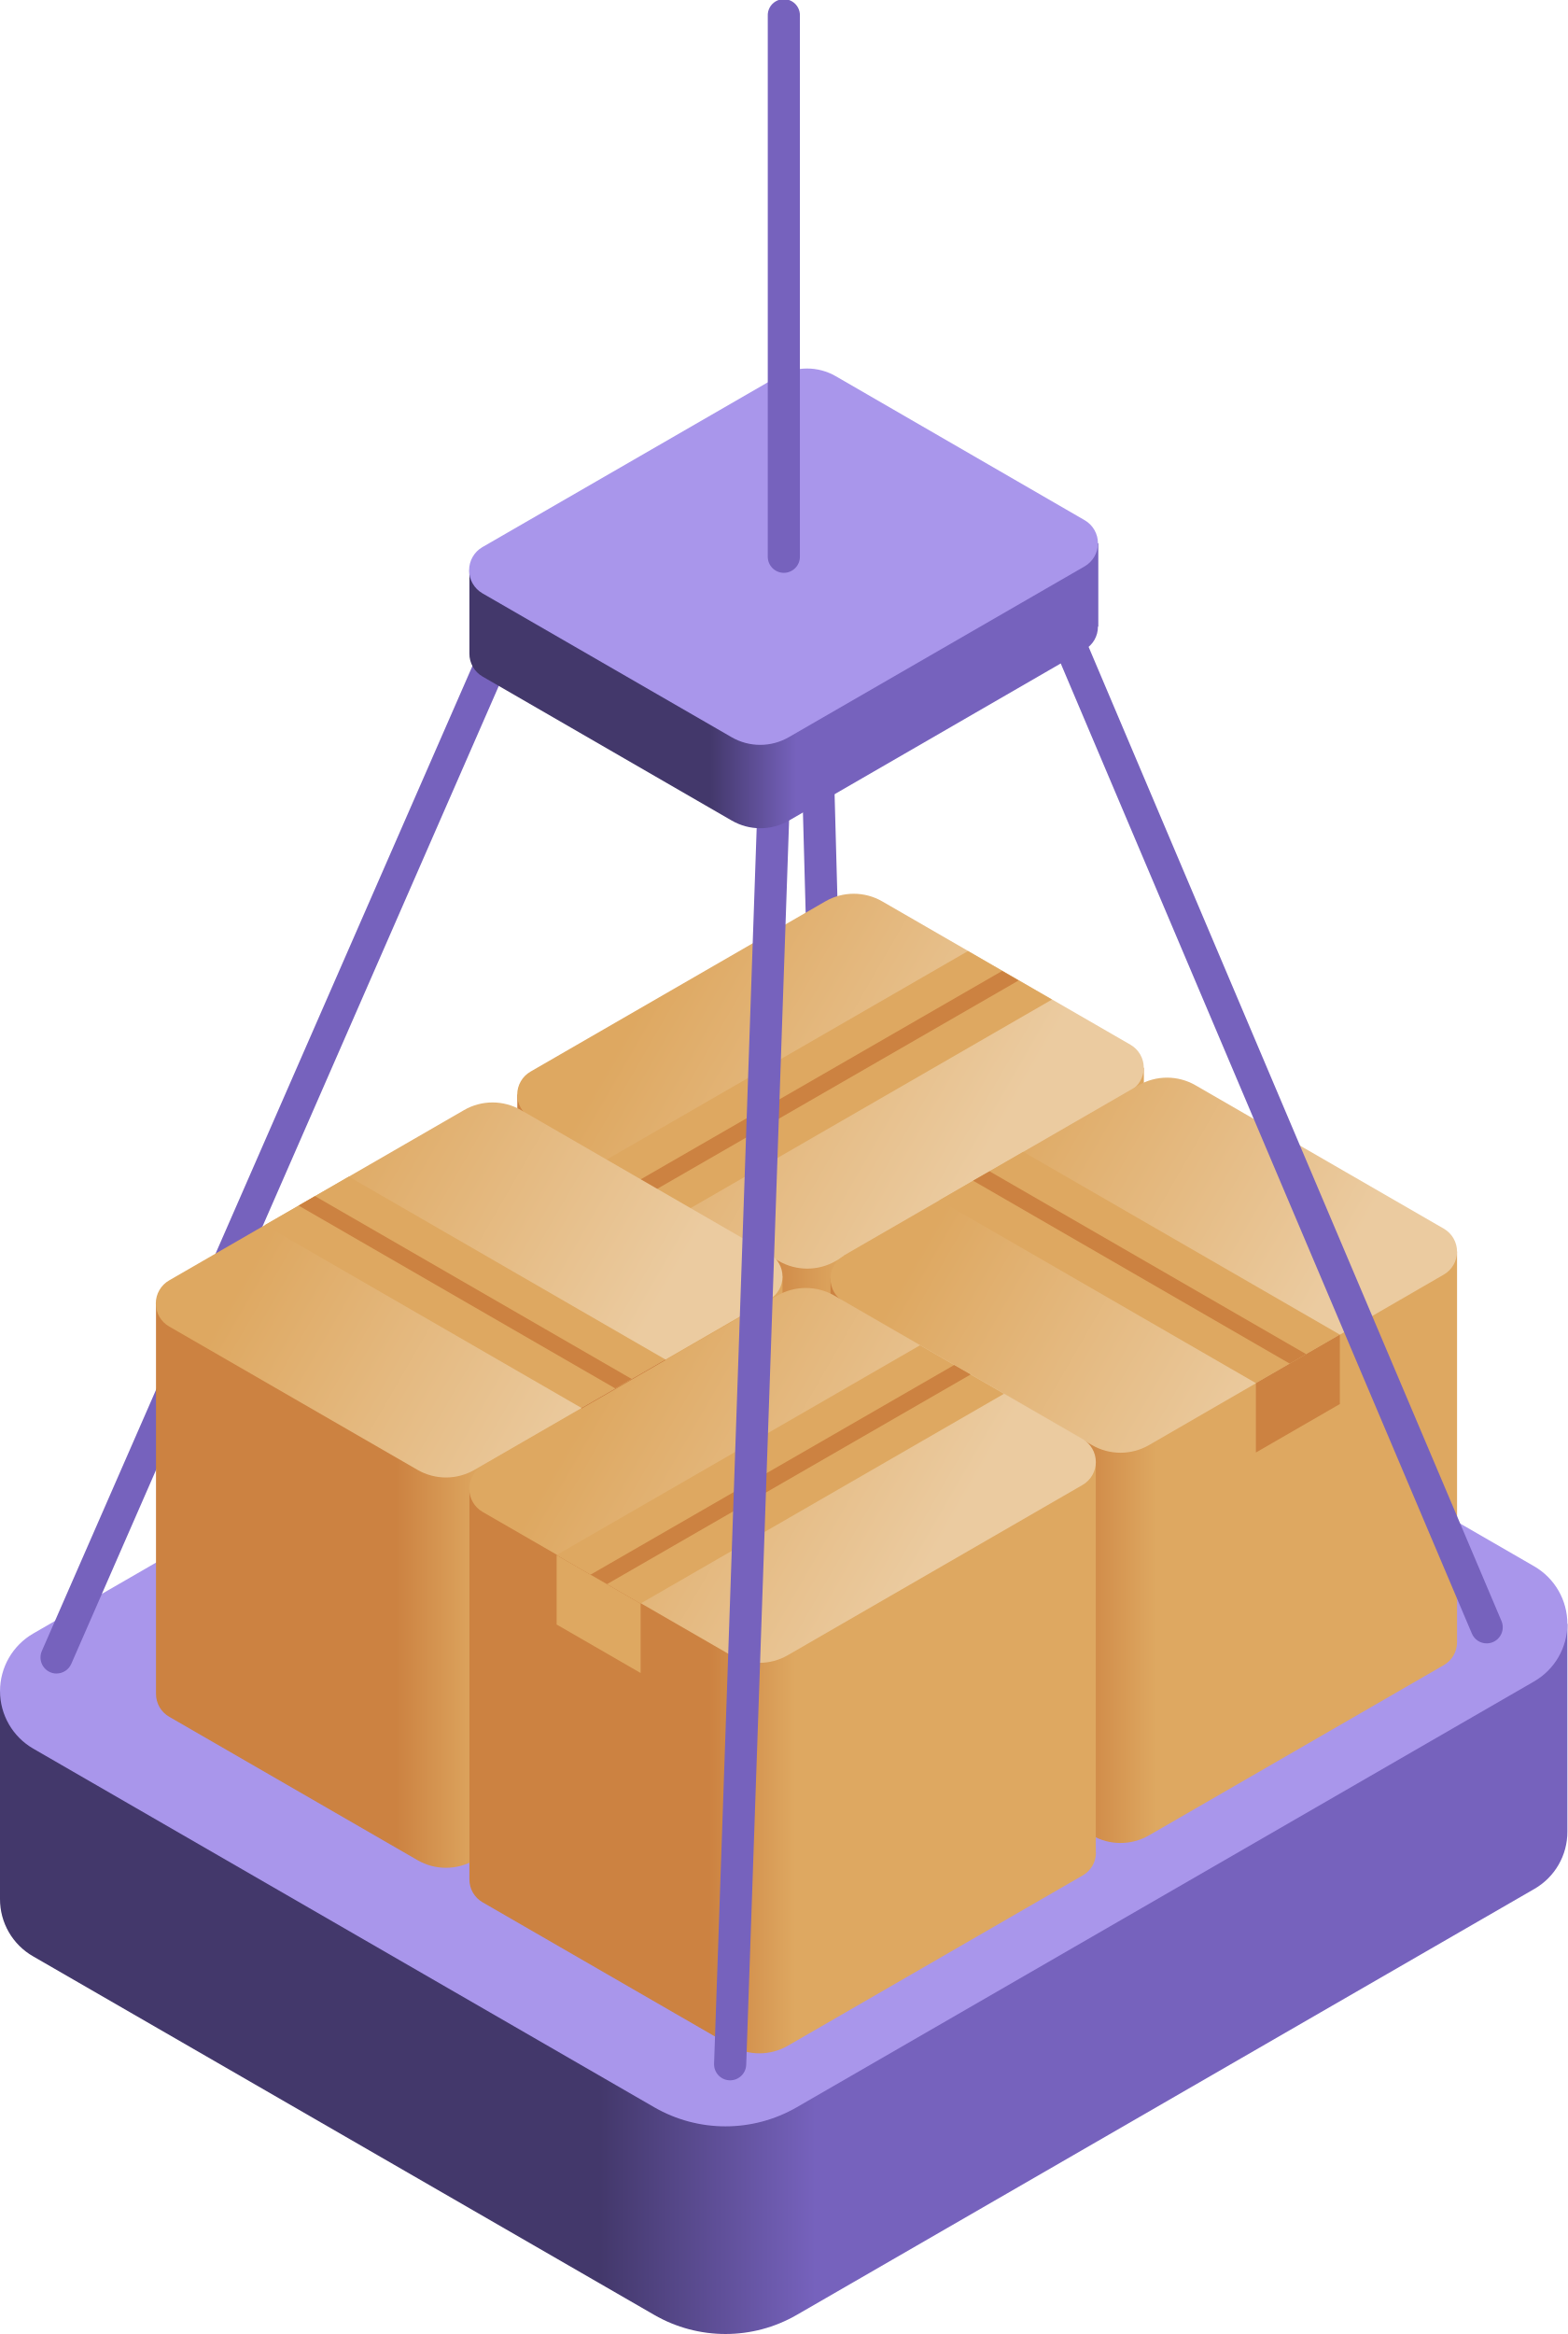
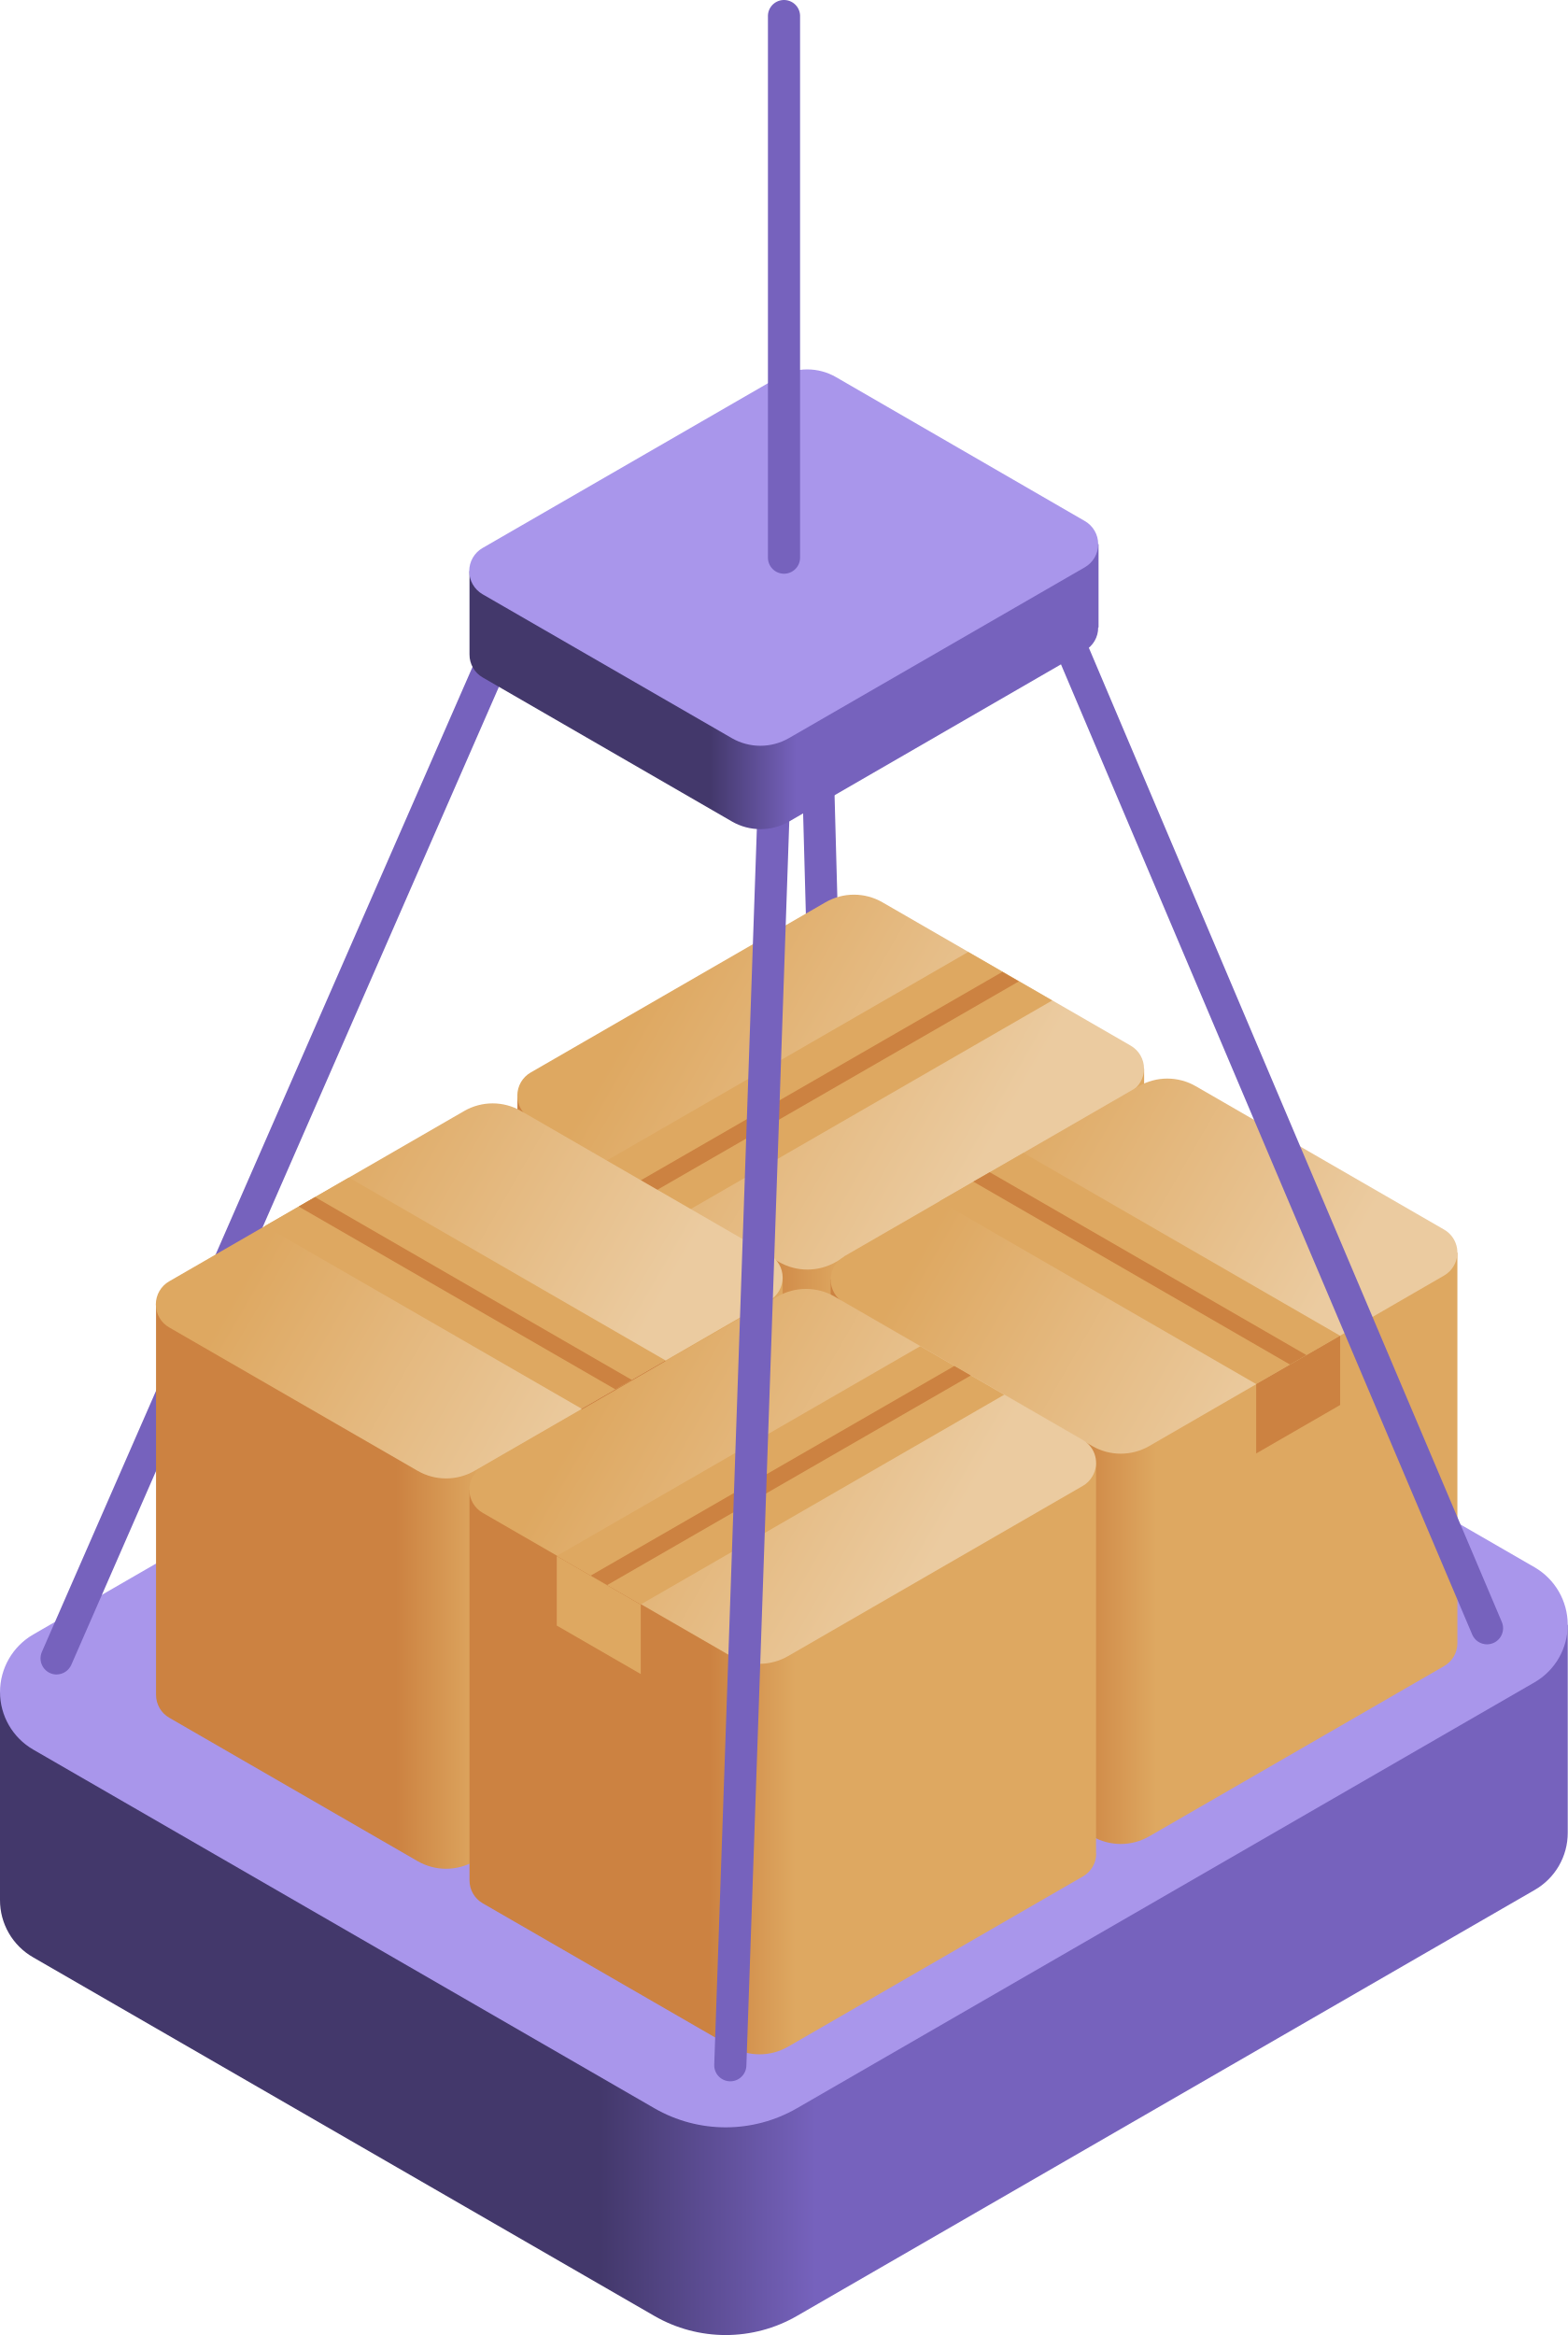
- <svg xmlns="http://www.w3.org/2000/svg" xmlns:xlink="http://www.w3.org/1999/xlink" viewBox="0 0 343.93 512">
+ <svg xmlns="http://www.w3.org/2000/svg" xmlns:xlink="http://www.w3.org/1999/xlink" viewBox="0 0 343.93 512.19">
  <defs>
    <style>.cls-1{fill:#7662bd;}.cls-2{fill:url(#Безымянный_градиент_10);}.cls-3{fill:#a996eb;}.cls-4{fill:url(#Безымянный_градиент_8);}.cls-5{fill:url(#Безымянный_градиент_9);}.cls-6{fill:#dea861;}.cls-7{fill:#cc8241;}.cls-8{fill:url(#Безымянный_градиент_8-2);}.cls-9{fill:url(#Безымянный_градиент_9-2);}.cls-10{fill:url(#Безымянный_градиент_8-3);}.cls-11{fill:url(#Безымянный_градиент_9-3);}.cls-12{fill:url(#Безымянный_градиент_8-4);}.cls-13{fill:url(#Безымянный_градиент_9-4);}.cls-14{fill:url(#Безымянный_градиент_10-2);}</style>
-     <linearGradient id="Безымянный_градиент_10" x1="131.7" y1="79.89" x2="178.95" y2="79.89" gradientTransform="matrix(1, 0, 0, -1, 0, 514)" gradientUnits="userSpaceOnUse">
+     <linearGradient id="Безымянный_градиент_10" x1="131.7" y1="712.3" x2="178.95" y2="712.3" gradientTransform="translate(0 -278)" gradientUnits="userSpaceOnUse">
      <stop offset="0" stop-color="#43386b" />
      <stop offset="1" stop-color="#7662bd" />
    </linearGradient>
-     <linearGradient id="Безымянный_градиент_8" x1="166.14" y1="214.91" x2="185.02" y2="214.91" gradientTransform="matrix(1, 0, 0, -1, 0, 514)" gradientUnits="userSpaceOnUse">
+     <linearGradient id="Безымянный_градиент_8" x1="166.14" y1="577.26" x2="185.02" y2="577.26" gradientTransform="translate(0 -278)" gradientUnits="userSpaceOnUse">
      <stop offset="0" stop-color="#cc8241" />
      <stop offset="1" stop-color="#dea861" />
    </linearGradient>
-     <linearGradient id="Безымянный_градиент_9" x1="143.96" y1="298.92" x2="214.69" y2="258.09" gradientTransform="matrix(1, 0, 0, -1, 0, 514)" gradientUnits="userSpaceOnUse">
+     <linearGradient id="Безымянный_градиент_9" x1="143.96" y1="493.27" x2="214.69" y2="534.1" gradientTransform="translate(0 -278)" gradientUnits="userSpaceOnUse">
      <stop offset="0" stop-color="#dea861" />
      <stop offset="1" stop-color="#ebcba0" />
    </linearGradient>
-     <linearGradient id="Безымянный_градиент_8-2" x1="86.87" y1="169.13" x2="105.76" y2="169.13" xlink:href="#Безымянный_градиент_8" />
-     <linearGradient id="Безымянный_градиент_9-2" x1="64.69" y1="253.14" x2="135.42" y2="212.31" xlink:href="#Безымянный_градиент_9" />
-     <linearGradient id="Безымянный_градиент_8-3" x1="234.88" y1="174.57" x2="253.77" y2="174.57" xlink:href="#Безымянный_градиент_8" />
-     <linearGradient id="Безымянный_градиент_9-3" x1="212.7" y1="258.58" x2="283.43" y2="217.75" xlink:href="#Безымянный_градиент_9" />
-     <linearGradient id="Безымянный_градиент_8-4" x1="155.62" y1="128.43" x2="174.5" y2="128.43" xlink:href="#Безымянный_градиент_8" />
-     <linearGradient id="Безымянный_градиент_9-4" x1="133.44" y1="212.45" x2="204.16" y2="171.61" xlink:href="#Безымянный_градиент_9" />
-     <linearGradient id="Безымянный_градиент_10-2" x1="155.81" y1="363.58" x2="174.77" y2="363.58" xlink:href="#Безымянный_градиент_10" />
+     <linearGradient id="Безымянный_градиент_8-2" x1="86.87" y1="623.05" x2="105.76" y2="623.05" xlink:href="#Безымянный_градиент_8" />
+     <linearGradient id="Безымянный_градиент_9-2" x1="64.68" y1="539.07" x2="135.41" y2="579.9" xlink:href="#Безымянный_градиент_9" />
+     <linearGradient id="Безымянный_градиент_8-3" x1="234.88" y1="617.62" x2="253.77" y2="617.62" xlink:href="#Безымянный_градиент_8" />
+     <linearGradient id="Безымянный_градиент_9-3" x1="212.69" y1="533.63" x2="283.42" y2="574.46" xlink:href="#Безымянный_градиент_9" />
+     <linearGradient id="Безымянный_градиент_8-4" x1="155.62" y1="663.75" x2="174.5" y2="663.75" xlink:href="#Безымянный_градиент_8" />
+     <linearGradient id="Безымянный_градиент_9-4" x1="133.44" y1="579.74" x2="204.16" y2="620.58" xlink:href="#Безымянный_градиент_9" />
+     <linearGradient id="Безымянный_градиент_10-2" x1="155.81" y1="428.62" x2="174.77" y2="428.62" xlink:href="#Безымянный_градиент_10" />
  </defs>
  <g id="Слой_2" data-name="Слой 2">
-     <g id="Capa_1" data-name="Capa 1">
-       <path class="cls-1" d="M182.23,274.16a3.52,3.52,0,0,1-3.52-3.43l-5-183.36a3.53,3.53,0,1,1,7.05-.19l5,183.36a3.52,3.52,0,0,1-3.43,3.62Z" />
-       <path class="cls-2" d="M343.93,401.77V356.22L0,371v45.55a14.43,14.43,0,0,0,7.29,12.62L143.54,507.8a31.28,31.28,0,0,0,31.31,0l161.79-93.41A14.43,14.43,0,0,0,343.93,401.77Z" />
-       <path class="cls-3" d="M7.29,358.34l161.79-93.41a31.34,31.34,0,0,1,31.32,0l136.24,78.66a14.58,14.58,0,0,1,0,25.25L174.85,462.25a31.28,31.28,0,0,1-31.31,0L7.29,383.59a14.58,14.58,0,0,1,0-25.25Z" />
-       <path class="cls-1" d="M12.4,367.12a3.53,3.53,0,0,1-3.22-4.94L105.85,141.1a3.53,3.53,0,0,1,6.46,2.83L15.64,365a3.54,3.54,0,0,1-3.24,2.11Z" />
-       <path class="cls-4" d="M251,319.89V234.23l-137.49,5.9v85.66a5.77,5.77,0,0,0,2.91,5l54.47,31.45a12.55,12.55,0,0,0,12.52,0l64.67-37.34A5.78,5.78,0,0,0,251,319.89Z" />
-       <path class="cls-5" d="M116.4,235.08l64.68-37.34a12.5,12.5,0,0,1,12.52,0l54.46,31.44a5.83,5.83,0,0,1,0,10.1l-64.67,37.34a12.55,12.55,0,0,1-12.52,0L116.4,245.17a5.83,5.83,0,0,1,0-10.09Z" />
-       <path class="cls-6" d="M230.83,219.27l-79.74,46-18.42-10.64,79.73-46Z" />
-       <path class="cls-7" d="M219.89,213l-79.81,46,3.61,2.09,79.81-46Z" />
-       <path class="cls-6" d="M151.09,265.32v15.21L132.67,269.9V254.68Z" />
-       <path class="cls-8" d="M171.71,365.67V280L34.23,285.9v85.66a5.78,5.78,0,0,0,2.91,5.05L91.6,408.05a12.5,12.5,0,0,0,12.52,0l64.68-37.34a5.77,5.77,0,0,0,2.91-5Z" />
-       <path class="cls-9" d="M37.14,280.86l64.68-37.34a12.48,12.48,0,0,1,12.51,0L168.8,275a5.83,5.83,0,0,1,0,10.09l-64.68,37.34a12.5,12.5,0,0,1-12.52,0L37.14,291A5.83,5.83,0,0,1,37.14,280.86Z" />
-       <path class="cls-6" d="M58.11,268.75l69.47,40.1L146,298.22,76.54,258.11Z" />
-       <path class="cls-7" d="M69.12,262.39l69.47,40.1L135,304.57l-69.47-40.1Z" />
-       <path class="cls-7" d="M127.58,308.85v15.22L146,313.43V298.22Z" />
-       <path class="cls-10" d="M319.72,360.23V274.57l-137.49,5.89v85.66a5.77,5.77,0,0,0,2.92,5.05l54.46,31.44a12.5,12.5,0,0,0,12.52,0l64.68-37.34A5.77,5.77,0,0,0,319.72,360.23Z" />
-       <path class="cls-11" d="M185.15,275.42l64.67-37.34a12.5,12.5,0,0,1,12.52,0l54.46,31.44a5.82,5.82,0,0,1,0,10.09L252.13,317a12.5,12.5,0,0,1-12.52,0l-54.46-31.44a5.82,5.82,0,0,1,0-10.09Z" />
-       <path class="cls-6" d="M206.12,263.31l69.46,40.1L294,292.77l-69.47-40.1Z" />
-       <path class="cls-7" d="M217.13,256.94l69.47,40.11L283,299.13,213.52,259Z" />
-       <path class="cls-7" d="M275.58,303.41v15.22L294,308V292.77Z" />
-       <path class="cls-12" d="M240.45,406.36V320.7L103,326.6v85.66a5.78,5.78,0,0,0,2.91,5.05l54.47,31.44a12.5,12.5,0,0,0,12.52,0l64.67-37.34a5.78,5.78,0,0,0,2.92-5.05Z" />
-       <path class="cls-13" d="M105.88,321.55l64.68-37.34a12.55,12.55,0,0,1,12.52,0l54.46,31.45a5.82,5.82,0,0,1,0,10.09l-64.67,37.34a12.5,12.5,0,0,1-12.52,0l-54.47-31.44a5.84,5.84,0,0,1,0-10.1Z" />
-       <path class="cls-6" d="M220.3,305.75l-79.73,46-18.43-10.64,79.74-46Z" />
-       <path class="cls-7" d="M209.37,299.44l-79.81,46,3.61,2.08,79.81-46Z" />
-       <path class="cls-6" d="M140.57,351.79V367l-18.43-10.64V341.15Z" />
-       <path class="cls-1" d="M160.21,456.35h-.12a3.52,3.52,0,0,1-3.4-3.65l11.75-340.77a3.53,3.53,0,0,1,7.05.24L163.74,452.94a3.53,3.53,0,0,1-3.53,3.41Z" />
-       <path class="cls-1" d="M326.22,360.5a3.52,3.52,0,0,1-3.25-2.15l-94.15-222.1a3.52,3.52,0,1,1,6.49-2.75l94.16,222.1a3.53,3.53,0,0,1-3.25,4.9Z" />
-       <path class="cls-14" d="M241,137.45V119.17l-138,5.92v18.28a5.77,5.77,0,0,0,2.92,5.06L160.56,180a12.55,12.55,0,0,0,12.57,0L238,142.51a5.77,5.77,0,0,0,2.92-5.06Z" />
-       <path class="cls-3" d="M105.89,120l64.92-37.48a12.6,12.6,0,0,1,12.57,0L238,114.11a5.85,5.85,0,0,1,0,10.13l-64.91,37.47a12.55,12.55,0,0,1-12.57,0l-54.67-31.56a5.86,5.86,0,0,1,0-10.13Z" />
-       <path class="cls-1" d="M172,125.66a3.53,3.53,0,0,1-3.53-3.53V3.53a3.53,3.53,0,1,1,7.05,0v118.6A3.53,3.53,0,0,1,172,125.66Z" />
+     <g id="Слой_1-2" data-name="Слой 1">
+       <g id="Слой_2-2" data-name="Слой 2">
+         <g id="Capa_1" data-name="Capa 1">
+           <path class="cls-1" d="M182.23,274.35a3.52,3.52,0,0,1-3.52-3.43l-5-183.36a3.53,3.53,0,1,1,7-.52c0,.11,0,.22,0,.33l5,183.36a3.52,3.52,0,0,1-3.42,3.62h-.11Z" />
+           <path class="cls-2" d="M343.93,402V356.41L0,371.19v45.55a14.44,14.44,0,0,0,7.29,12.62L143.54,508a31.28,31.28,0,0,0,31.31,0l161.79-93.41A14.44,14.44,0,0,0,343.93,402Z" />
+           <path class="cls-3" d="M7.29,358.53l161.79-93.41a31.34,31.34,0,0,1,31.32,0l136.24,78.66a14.58,14.58,0,0,1,0,25.25L174.85,462.44a31.28,31.28,0,0,1-31.31,0L7.29,383.78a14.58,14.58,0,0,1,0-25.25Z" />
+           <path class="cls-1" d="M12.4,367.31a3.54,3.54,0,0,1-3.22-4.94l96.67-221.08a3.53,3.53,0,0,1,6.46,2.83L15.64,365.19a3.55,3.55,0,0,1-3.24,2.11Z" />
+           <path class="cls-4" d="M251,320.08V234.42l-137.49,5.9V326a5.76,5.76,0,0,0,2.91,5l54.47,31.45a12.55,12.55,0,0,0,12.52,0l64.67-37.34A5.78,5.78,0,0,0,251,320.08Z" />
+           <path class="cls-5" d="M116.4,235.27l64.68-37.34a12.5,12.5,0,0,1,12.52,0l54.46,31.44a5.83,5.83,0,0,1,0,10.1l-64.67,37.34a12.55,12.55,0,0,1-12.52,0L116.4,245.36a5.83,5.83,0,0,1,0-10.09Z" />
+           <path class="cls-6" d="M230.83,219.46l-79.74,46-18.42-10.64,79.73-46Z" />
+           <path class="cls-7" d="M219.89,213.19l-79.81,46,3.61,2.09,79.81-46Z" />
+           <path class="cls-6" d="M151.09,265.51v15.21l-18.42-10.63V254.87Z" />
+           <path class="cls-8" d="M171.71,365.86V280.19l-137.48,5.9v85.66a5.8,5.8,0,0,0,2.91,5.05L91.6,408.24a12.5,12.5,0,0,0,12.52,0L168.8,370.9a5.76,5.76,0,0,0,2.91-5Z" />
+           <path class="cls-9" d="M37.14,281.05l64.68-37.34a12.48,12.48,0,0,1,12.51,0l54.47,31.48a5.84,5.84,0,0,1,0,10.09l-64.68,37.34a12.5,12.5,0,0,1-12.52,0L37.14,291.19a5.83,5.83,0,0,1,0-10.14Z" />
+           <path class="cls-6" d="M58.11,268.94,127.58,309,146,298.41,76.54,258.3Z" />
+           <path class="cls-7" d="M69.12,262.58l69.47,40.1L135,304.76l-69.47-40.1Z" />
+           <path class="cls-7" d="M127.58,309v15.22L146,313.62V298.41Z" />
+           <path class="cls-10" d="M319.72,360.42V274.76l-137.49,5.89v85.66a5.76,5.76,0,0,0,2.92,5.05l54.46,31.44a12.5,12.5,0,0,0,12.52,0l64.68-37.34A5.77,5.77,0,0,0,319.72,360.42Z" />
+           <path class="cls-11" d="M185.15,275.61l64.67-37.34a12.5,12.5,0,0,1,12.52,0l54.46,31.44a5.8,5.8,0,0,1,2.14,7.94,5.74,5.74,0,0,1-2.14,2.15l-64.67,37.39a12.5,12.5,0,0,1-12.52,0l-54.46-31.44a5.82,5.82,0,0,1,0-10.09Z" />
+           <path class="cls-6" d="M206.12,263.5l69.46,40.1L294,293l-69.47-40.1Z" />
+           <path class="cls-7" d="M217.13,257.13l69.47,40.11-3.6,2.08-69.48-40.13Z" />
+           <path class="cls-7" d="M275.58,303.6v15.22L294,308.19V293Z" />
+           <path class="cls-12" d="M240.45,406.55V320.89L103,326.79v85.66a5.8,5.8,0,0,0,2.91,5.05l54.47,31.44a12.5,12.5,0,0,0,12.52,0l64.67-37.34a5.79,5.79,0,0,0,2.92-5.05Z" />
+           <path class="cls-13" d="M105.88,321.74l64.68-37.34a12.55,12.55,0,0,1,12.52,0l54.46,31.45a5.8,5.8,0,0,1,2.14,7.94,5.74,5.74,0,0,1-2.14,2.15l-64.67,37.34a12.5,12.5,0,0,1-12.52,0l-54.47-31.44a5.83,5.83,0,0,1,0-10.1Z" />
+           <path class="cls-6" d="M220.3,305.94l-79.73,46L122.14,341.3l79.74-46Z" />
+           <path class="cls-7" d="M209.37,299.63l-79.81,46,3.61,2.08,79.81-46Z" />
+           <path class="cls-6" d="M140.57,352v15.21l-18.43-10.64V341.34Z" />
+           <path class="cls-1" d="M160.21,456.54h-.12a3.52,3.52,0,0,1-3.4-3.64h0l11.75-340.77a3.53,3.53,0,0,1,7.05.24L163.74,453.13A3.53,3.53,0,0,1,160.21,456.54Z" />
+           <path class="cls-1" d="M326.22,360.69a3.53,3.53,0,0,1-3.25-2.15l-94.15-222.1a3.52,3.52,0,1,1,6.49-2.75l94.16,222.1a3.53,3.53,0,0,1-1.88,4.62,3.61,3.61,0,0,1-1.37.28Z" />
+           <path class="cls-14" d="M241,137.64V119.36l-138,5.92v18.28a5.77,5.77,0,0,0,2.92,5.06l54.64,31.57a12.55,12.55,0,0,0,12.57,0L238,142.7a5.77,5.77,0,0,0,2.92-5.06Z" />
+           <path class="cls-3" d="M105.89,120.19l64.92-37.48a12.6,12.6,0,0,1,12.57,0L238,114.3a5.85,5.85,0,0,1,0,10.13L173.09,161.9a12.55,12.55,0,0,1-12.57,0l-54.67-31.56a5.86,5.86,0,0,1,0-10.13Z" />
+           <path class="cls-1" d="M172,125.85a3.53,3.53,0,0,1-3.53-3.53V3.72a3.53,3.53,0,0,1,7.05-.38,2.41,2.41,0,0,1,0,.38v118.6A3.53,3.53,0,0,1,172,125.85Z" />
+         </g>
+       </g>
    </g>
  </g>
</svg>
